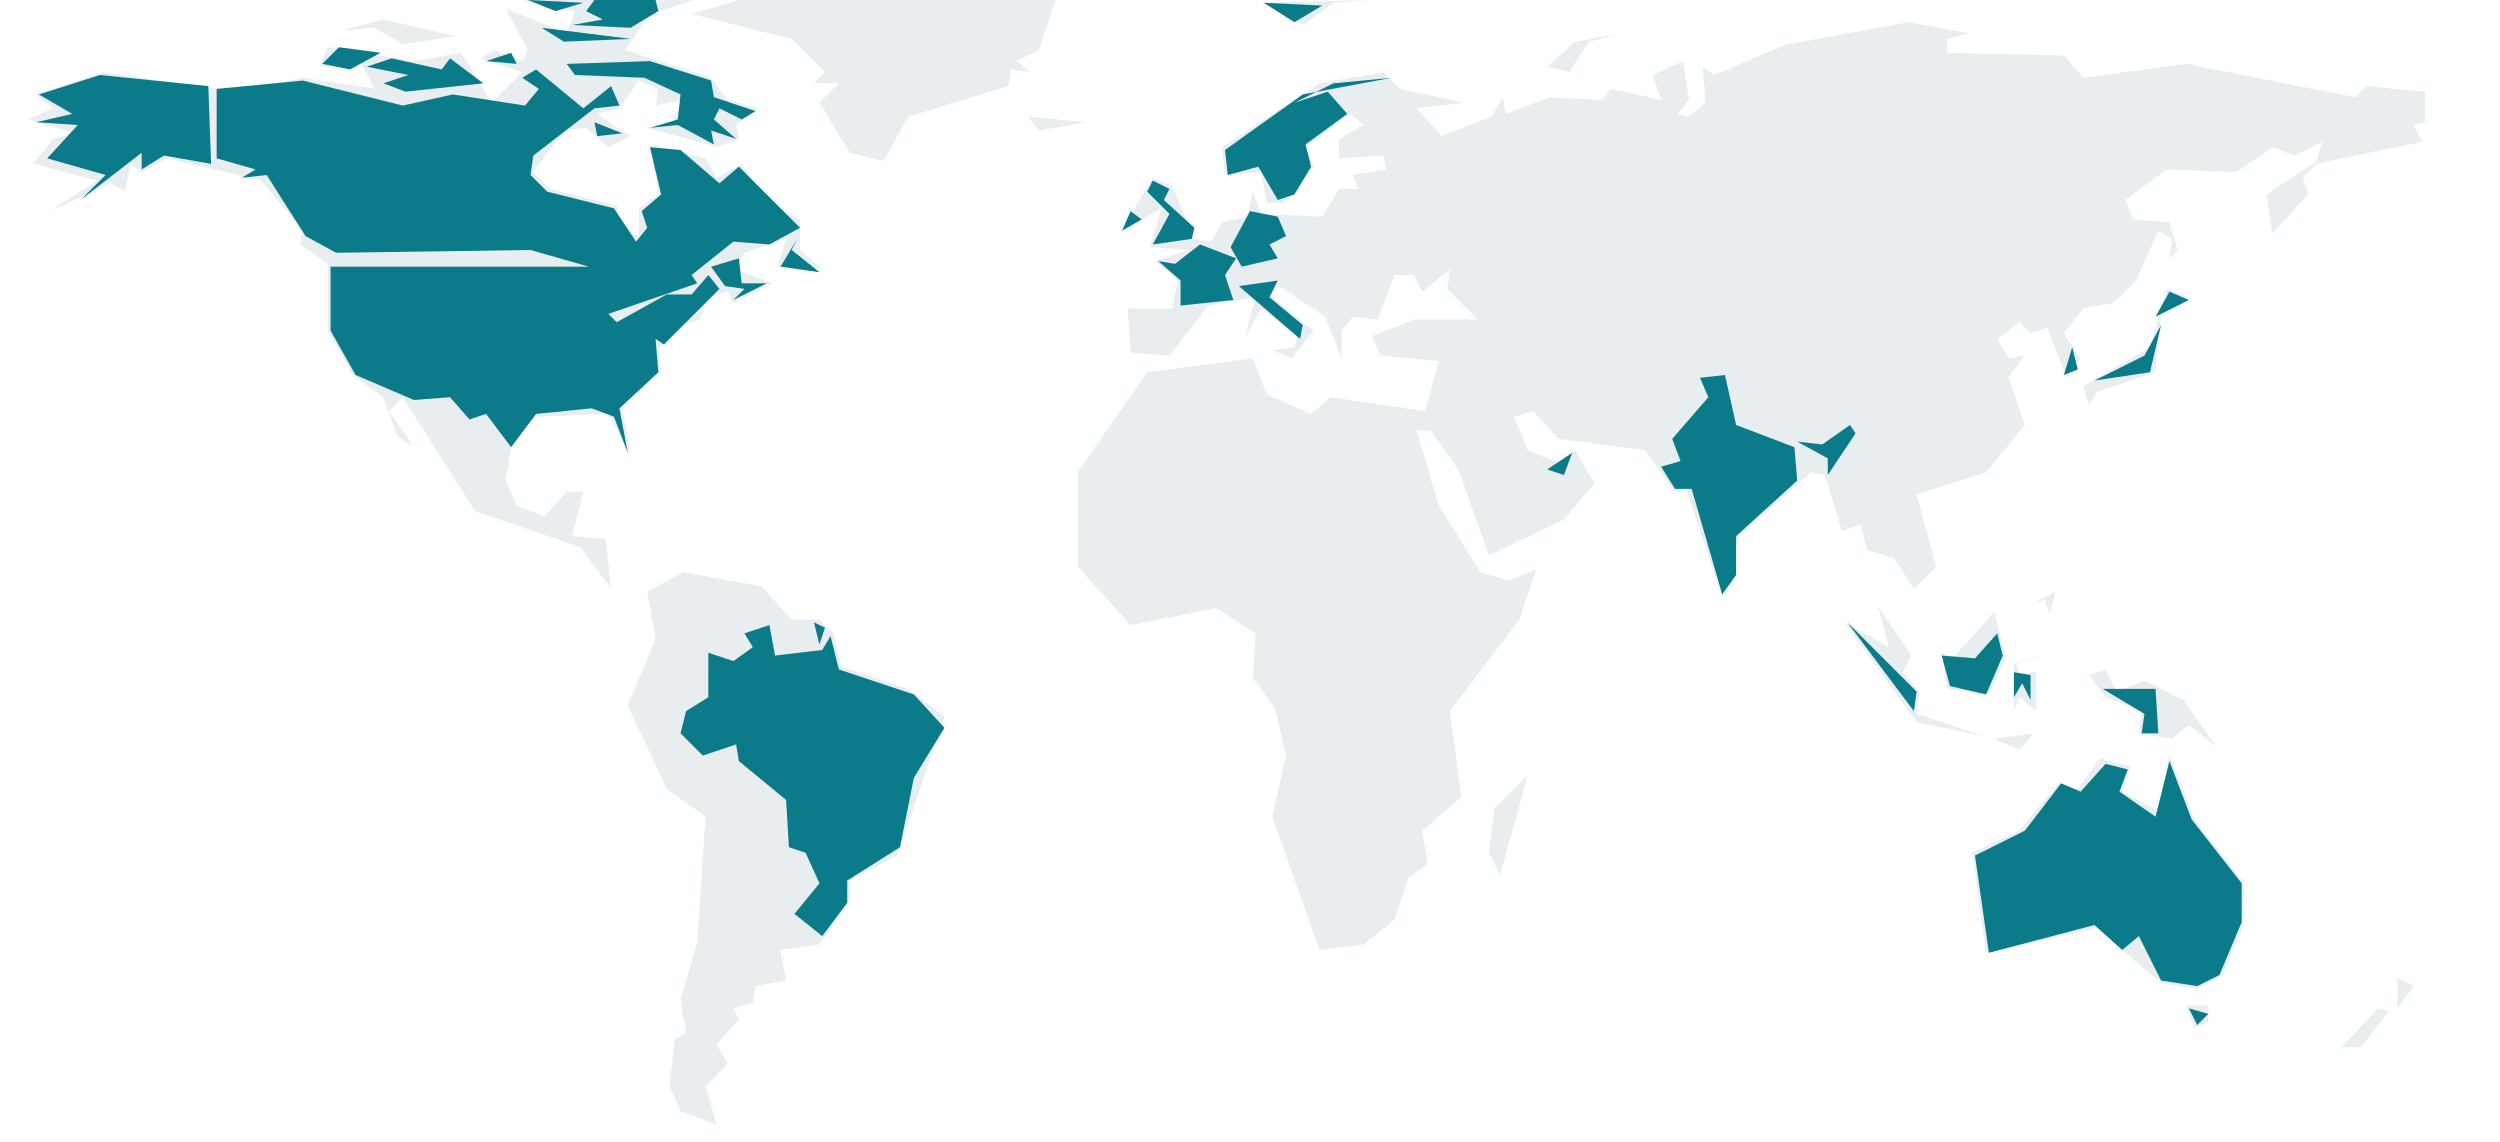
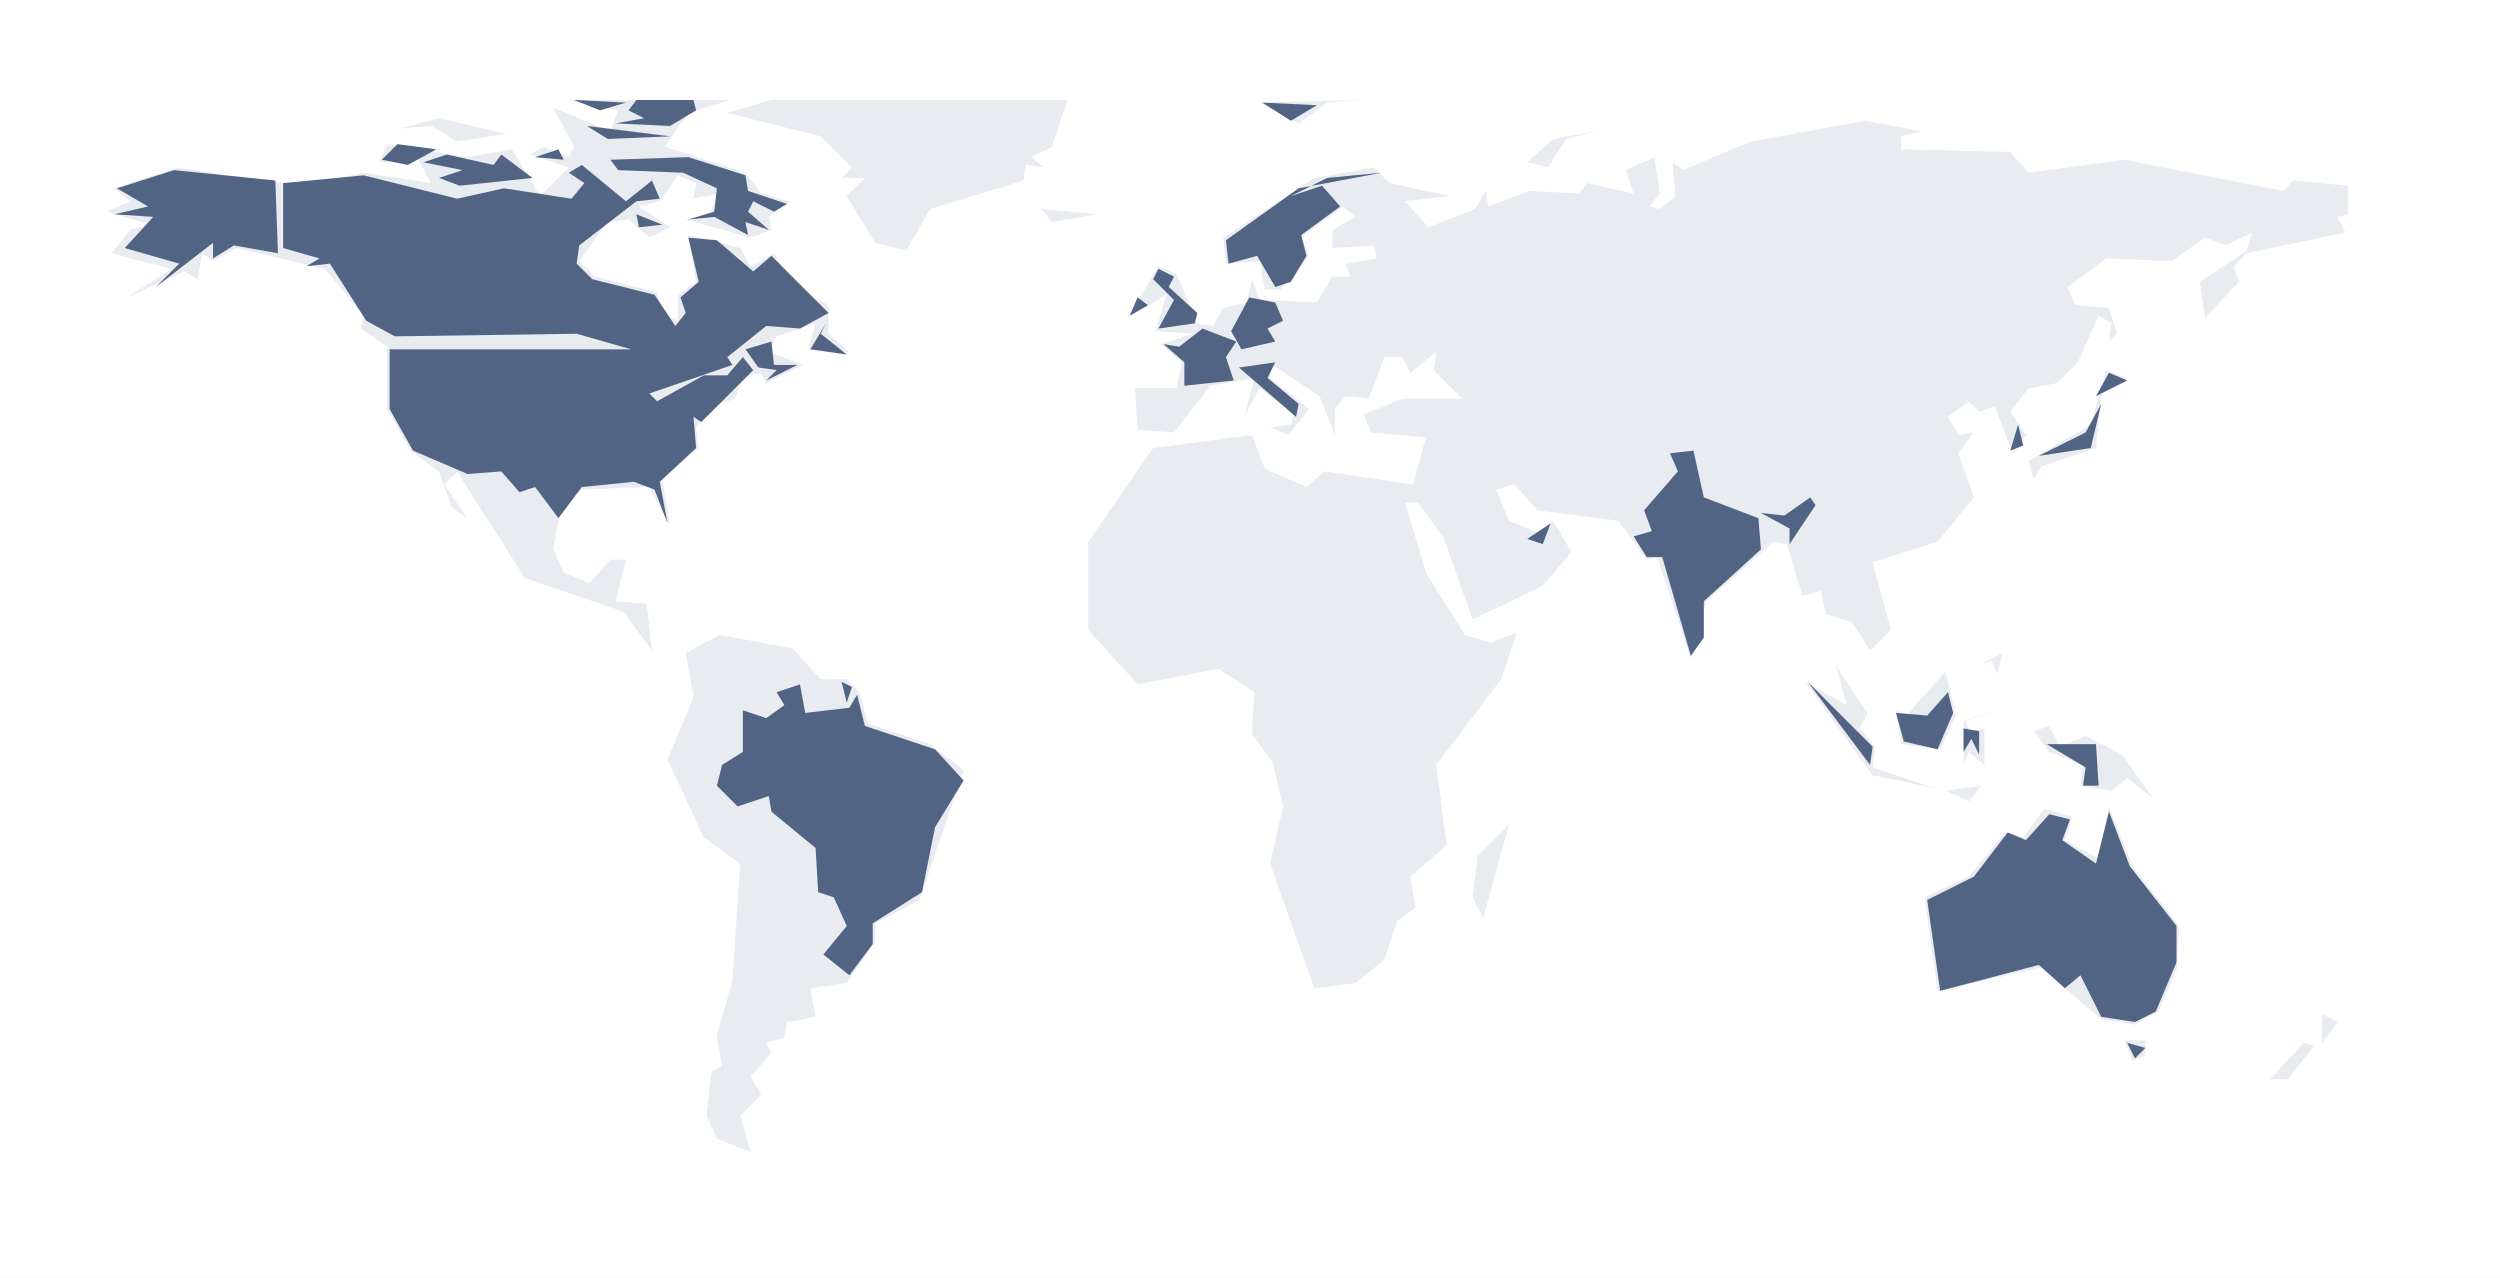
- <svg xmlns="http://www.w3.org/2000/svg" viewBox="0 0 900 411" role="img">
-   <rect width="900" height="411" fill="white" />
-   <path d="M860 364L856 363L843 377L850 377ZM787 362L790 370L795 368L795 362ZM863 352L863 363L869 355ZM550 279L538 291L536 307L540 315ZM781 272L777 292L764 285L767 276L756 273L748 284L741 282L727 299L710 307L715 343L755 334L778 354L791 356L800 351L807 335L808 318L790 295ZM732 264L718 266L727 270ZM752 243L758 251L771 256L770 264L782 266L788 261L798 269L786 252L772 245L762 249L758 241ZM738 235L725 239L725 256L727 251L733 256L733 242L727 243L726 239ZM718 220L703 237L699 235L701 248L716 250L722 237ZM664 224L690 260L714 265L690 257L691 249L685 242L688 236L676 218L680 233ZM740 213L732 217L736 216L738 221ZM246 206L233 213L236 230L226 254L240 284L254 294L251 339L245 360L247 372L243 374L241 391L245 400L258 405L254 391L262 383L258 376L266 367L264 363L271 361L272 355L283 353L281 342L295 340L306 324L306 317L323 308L340 258L327 248L303 240L300 228L295 223L285 223L274 211ZM788 107L780 104L774 125L750 139L752 146L755 141L776 134L778 113ZM370 42L374 47L391 44ZM584 12L567 15L557 24L565 26L572 15ZM873 33L852 31L848 35L787 23L750 28L743 20L701 19L701 14L709 12L687 8L643 16L617 27L613 24L614 37L608 42L604 41L608 36L606 22L595 27L598 36L580 32L577 36L558 35L542 41L541 35L537 42L519 49L510 39L527 37L504 32L498 26L475 30L440 53L441 63L454 62L456 73L462 73L473 60L470 53L486 41L491 45L482 50L482 57L498 56L499 61L487 63L489 68L482 68L476 78L454 77L451 69L449 78L440 80L436 87L430 86L422 67L415 64L403 84L418 75L414 89L428 90L416 94L424 101L422 111L406 111L407 127L421 128L435 110L452 107L448 122L454 111L467 121L466 125L458 126L465 129L473 119L458 107L459 102L477 114L483 129L483 119L487 114L496 115L502 99L509 99L512 105L522 97L521 104L532 115L509 115L494 121L497 128L518 130L513 148L479 143L472 149L456 142L451 129L413 134L388 170L388 204L407 225L438 219L452 228L451 244L459 255L463 272L458 294L475 342L491 340L502 331L507 316L514 311L512 299L526 287L522 256L547 223L553 205L543 209L533 206L518 182L510 155L515 155L525 169L536 200L563 187L574 174L567 162L562 167L550 162L545 150L552 148L561 158L592 162L603 177L607 176L620 215L626 193L652 170L657 171L663 191L670 189L672 198L682 201L689 212L697 204L690 178L715 170L729 153L723 136L729 128L723 129L719 122L727 116L731 120L737 118L744 136L749 129L743 120L750 111L761 109L769 101L777 83L782 86L781 93L784 90L781 80L768 79L765 72L780 61L805 62L818 53L826 56L836 51L834 58L816 70L818 84L831 70L829 64L834 59L872 51L869 45L873 44ZM123 11L135 10L145 16L164 13L138 7ZM454 1L469 9L480 1L493 0ZM249 5L285 14L297 26L293 30L302 30L295 37L306 55L318 58L327 42L363 31L364 25L371 26L366 22L374 18L380 0L266 0ZM13 34L19 39L10 43L27 48L19 50L12 59L35 65L18 76L40 66L45 69L47 59L51 62L60 57L94 65L109 83L108 88L118 95L118 119L127 135L138 143L143 157L149 161L140 148L145 143L171 184L209 197L220 212L218 194L206 193L210 177L204 177L196 186L186 182L182 173L185 156L193 150L219 149L227 164L224 146L238 134L237 126L243 118L252 115L255 107L262 105L264 109L278 102L265 97L268 91L283 86L280 96L296 97L288 90L288 79L275 72L267 59L258 64L254 57L234 52L237 70L230 75L230 85L224 83L222 74L198 68L192 62L203 47L211 46L219 53L227 49L215 41L223 39L230 29L237 32L236 38L246 36L242 44L233 46L258 53L266 50L265 45L273 39L262 36L256 28L225 18L234 5L250 0L188 0L207 4L204 12L182 3L190 18L188 22L178 18L173 21L188 26L177 37L166 19L149 22L118 17L115 24L130 23L135 32L109 28L85 33L37 26Z" fill="#e8eef0" />
-   <path d="M788 363L791 369L795 365ZM781 274L776 294L763 285L766 277L758 275L749 285L742 282L729 299L711 308L716 343L754 333L764 342L770 337L778 353L791 355L799 351L807 332L807 318L789 295ZM757 248L772 257L771 264L777 264L776 248ZM725 242L725 251L728 246L731 252L731 243ZM719 228L711 237L699 236L702 247L715 250L721 236ZM277 225L268 228L271 233L264 238L255 235L255 251L247 256L245 264L253 272L265 268L266 274L283 288L284 305L290 307L295 318L286 329L296 337L305 325L305 317L324 305L329 280L340 262L329 250L302 241L299 229L296 234L279 236ZM665 224L689 256L690 249ZM293 224L295 232L297 226ZM566 163L557 169L563 171ZM666 153L656 160L647 159L658 165L658 171L668 156ZM621 135L612 136L615 143L602 158L605 166L598 168L603 176L609 176L620 214L625 207L625 193L647 173L646 161L625 153ZM746 125L743 135L748 133ZM778 117L772 128L754 137L774 134ZM788 108L781 105L776 114ZM446 103L468 122L469 117L457 107L460 101ZM256 96L261 103L268 104L264 108L276 102L267 102L266 93ZM417 94L425 101L425 110L444 108L441 99L445 93L432 88L423 95ZM287 86L281 96L295 98L285 90ZM450 76L443 89L447 96L460 93L457 88L463 85L460 78ZM411 79L407 76L404 83ZM415 65L413 69L421 77L415 88L429 86L430 82L419 72L421 68ZM214 44L215 49L224 48ZM501 28L469 34L441 54L442 63L453 60L460 72L466 70L472 60L470 52L485 41L478 33L466 37L480 30ZM14 34L26 41L13 44L28 45L17 57L38 63L29 72L51 55L51 61L59 56L76 59L75 31L36 27ZM78 32L78 57L92 61L87 64L96 63L110 85L121 91L191 90L212 96L119 96L119 119L128 135L149 144L162 143L169 151L175 149L184 161L193 149L213 147L221 150L226 163L223 147L237 134L236 122L239 124L259 104L255 99L249 106L240 106L222 116L219 113L251 102L249 99L264 87L277 88L288 82L266 60L259 66L245 54L234 53L238 70L231 76L233 82L229 87L221 75L197 69L191 63L192 56L214 39L223 38L220 31L210 39L193 25L188 28L194 32L189 38L163 34L145 38L109 29ZM132 24L147 27L138 30L146 33L174 30L162 21L159 25L141 21ZM204 23L207 27L232 28L245 34L244 43L234 46L244 45L257 52L256 47L265 50L257 43L259 39L267 43L272 40L257 35L256 29L234 22ZM175 22L186 23L184 19ZM116 23L126 25L137 19L122 17ZM195 10L203 15L227 14ZM476 2L455 1L466 8ZM206 9L227 10L237 4L236 0L244 0L214 0L211 4L217 7ZM190 0L200 4L210 1Z" fill="#0b7b8a" />
+ <svg xmlns="http://www.w3.org/2000/svg" viewBox="0 0 900 460" role="img" aria-labelledby="yale-map-title yale-map-description">
+   <rect width="900" height="460" fill="white" />
+   <g transform="translate(29 36) scale(0.935)">
+     <path d="M860 364L856 363L843 377L850 377ZM787 362L790 370L795 368L795 362ZM863 352L863 363L869 355ZM550 279L538 291L536 307L540 315ZM781 272L777 292L764 285L767 276L756 273L748 284L741 282L727 299L710 307L715 343L755 334L778 354L791 356L800 351L807 335L808 318L790 295ZM732 264L718 266L727 270ZM752 243L758 251L771 256L770 264L782 266L788 261L798 269L786 252L772 245L762 249L758 241ZM738 235L725 239L725 256L727 251L733 256L733 242L727 243L726 239ZM718 220L703 237L699 235L701 248L716 250L722 237ZM664 224L690 260L714 265L690 257L691 249L685 242L688 236L676 218L680 233ZM740 213L732 217L736 216L738 221ZM246 206L233 213L236 230L226 254L240 284L254 294L251 339L245 360L247 372L243 374L241 391L245 400L258 405L254 391L262 383L258 376L266 367L264 363L271 361L272 355L283 353L281 342L295 340L306 324L306 317L323 308L340 258L327 248L303 240L300 228L295 223L285 223L274 211ZM788 107L780 104L774 125L750 139L752 146L755 141L776 134L778 113ZM370 42L374 47L391 44ZM584 12L567 15L557 24L565 26L572 15ZM873 33L852 31L848 35L787 23L750 28L743 20L701 19L701 14L709 12L687 8L643 16L617 27L613 24L614 37L608 42L604 41L608 36L606 22L595 27L598 36L580 32L577 36L558 35L542 41L541 35L537 42L519 49L510 39L527 37L504 32L498 26L475 30L440 53L441 63L454 62L456 73L462 73L473 60L470 53L486 41L491 45L482 50L482 57L498 56L499 61L487 63L489 68L482 68L476 78L454 77L451 69L449 78L440 80L436 87L430 86L422 67L415 64L403 84L418 75L414 89L428 90L416 94L424 101L422 111L406 111L407 127L421 128L435 110L452 107L448 122L454 111L467 121L466 125L458 126L465 129L473 119L458 107L459 102L477 114L483 129L483 119L487 114L496 115L502 99L509 99L512 105L522 97L521 104L532 115L509 115L494 121L497 128L518 130L513 148L479 143L472 149L456 142L451 129L413 134L388 170L388 204L407 225L438 219L452 228L451 244L459 255L463 272L458 294L475 342L491 340L502 331L507 316L514 311L512 299L526 287L522 256L547 223L553 205L543 209L533 206L518 182L510 155L515 155L525 169L536 200L563 187L574 174L567 162L562 167L550 162L545 150L552 148L561 158L592 162L603 177L607 176L620 215L626 193L652 170L657 171L663 191L670 189L672 198L682 201L689 212L697 204L690 178L715 170L729 153L723 136L729 128L723 129L719 122L727 116L731 120L737 118L744 136L749 129L743 120L750 111L761 109L769 101L777 83L782 86L781 93L784 90L781 80L768 79L765 72L780 61L805 62L818 53L826 56L836 51L834 58L816 70L818 84L831 70L829 64L834 59L872 51L869 45L873 44ZM123 11L135 10L145 16L164 13L138 7ZM454 1L469 9L480 1L493 0ZM249 5L285 14L297 26L293 30L302 30L295 37L306 55L318 58L327 42L363 31L364 25L371 26L366 22L374 18L380 0L266 0ZM13 34L19 39L10 43L27 48L19 50L12 59L35 65L18 76L40 66L45 69L47 59L51 62L60 57L94 65L109 83L108 88L118 95L118 119L127 135L138 143L143 157L149 161L140 148L145 143L171 184L209 197L220 212L218 194L206 193L210 177L204 177L196 186L186 182L182 173L185 156L193 150L219 149L227 164L224 146L238 134L237 126L243 118L252 115L255 107L262 105L264 109L278 102L265 97L268 91L283 86L280 96L296 97L288 90L288 79L275 72L267 59L258 64L254 57L234 52L237 70L230 75L230 85L224 83L222 74L198 68L192 62L203 47L211 46L219 53L227 49L215 41L223 39L230 29L237 32L236 38L246 36L242 44L233 46L258 53L266 50L265 45L273 39L262 36L256 28L225 18L234 5L250 0L188 0L207 4L204 12L182 3L190 18L188 22L178 18L173 21L188 26L177 37L166 19L149 22L118 17L115 24L130 23L135 32L109 28L85 33L37 26Z" fill="#e8ebef" />
+     <path d="M788 363L791 369L795 365ZM781 274L776 294L763 285L766 277L758 275L749 285L742 282L729 299L711 308L716 343L754 333L764 342L770 337L778 353L791 355L799 351L807 332L807 318L789 295ZM757 248L772 257L771 264L777 264L776 248ZM725 242L725 251L728 246L731 252L731 243ZM719 228L711 237L699 236L702 247L715 250L721 236ZM277 225L268 228L271 233L264 238L255 235L255 251L247 256L245 264L253 272L265 268L266 274L283 288L284 305L290 307L295 318L286 329L296 337L305 325L305 317L324 305L329 280L340 262L329 250L302 241L299 229L296 234L279 236ZM665 224L689 256L690 249ZM293 224L295 232L297 226ZM566 163L557 169L563 171ZM666 153L656 160L647 159L658 165L658 171L668 156ZM621 135L612 136L615 143L602 158L605 166L598 168L603 176L609 176L620 214L625 207L625 193L647 173L646 161L625 153ZM746 125L743 135L748 133ZM778 117L772 128L754 137L774 134ZM788 108L781 105L776 114ZM446 103L468 122L469 117L457 107L460 101ZM256 96L261 103L268 104L264 108L276 102L267 102L266 93ZM417 94L425 101L425 110L444 108L441 99L445 93L432 88L423 95ZM287 86L281 96L295 98L285 90ZM450 76L443 89L447 96L460 93L457 88L463 85L460 78ZM411 79L407 76L404 83ZM415 65L413 69L421 77L415 88L429 86L430 82L419 72L421 68ZM214 44L215 49L224 48ZM501 28L469 34L441 54L442 63L453 60L460 72L466 70L472 60L470 52L485 41L478 33L466 37L480 30ZM14 34L26 41L13 44L28 45L17 57L38 63L29 72L51 55L51 61L59 56L76 59L75 31L36 27ZM78 32L78 57L92 61L87 64L96 63L110 85L121 91L191 90L212 96L119 96L119 119L128 135L149 144L162 143L169 151L175 149L184 161L193 149L213 147L221 150L226 163L223 147L237 134L236 122L239 124L259 104L255 99L249 106L240 106L222 116L219 113L251 102L249 99L264 87L277 88L288 82L266 60L259 66L245 54L234 53L238 70L231 76L233 82L229 87L221 75L197 69L191 63L192 56L214 39L223 38L220 31L210 39L193 25L188 28L194 32L189 38L163 34L145 38L109 29ZM132 24L147 27L138 30L146 33L174 30L162 21L159 25L141 21ZM204 23L207 27L232 28L245 34L244 43L234 46L244 45L257 52L256 47L265 50L257 43L259 39L267 43L272 40L257 35L256 29L234 22ZM175 22L186 23L184 19ZM116 23L126 25L137 19L122 17ZM195 10L203 15L227 14ZM476 2L455 1L466 8ZM206 9L227 10L237 4L236 0L244 0L214 0L211 4L217 7ZM190 0L200 4L210 1Z" fill="#526484" />
+   </g>
</svg>
